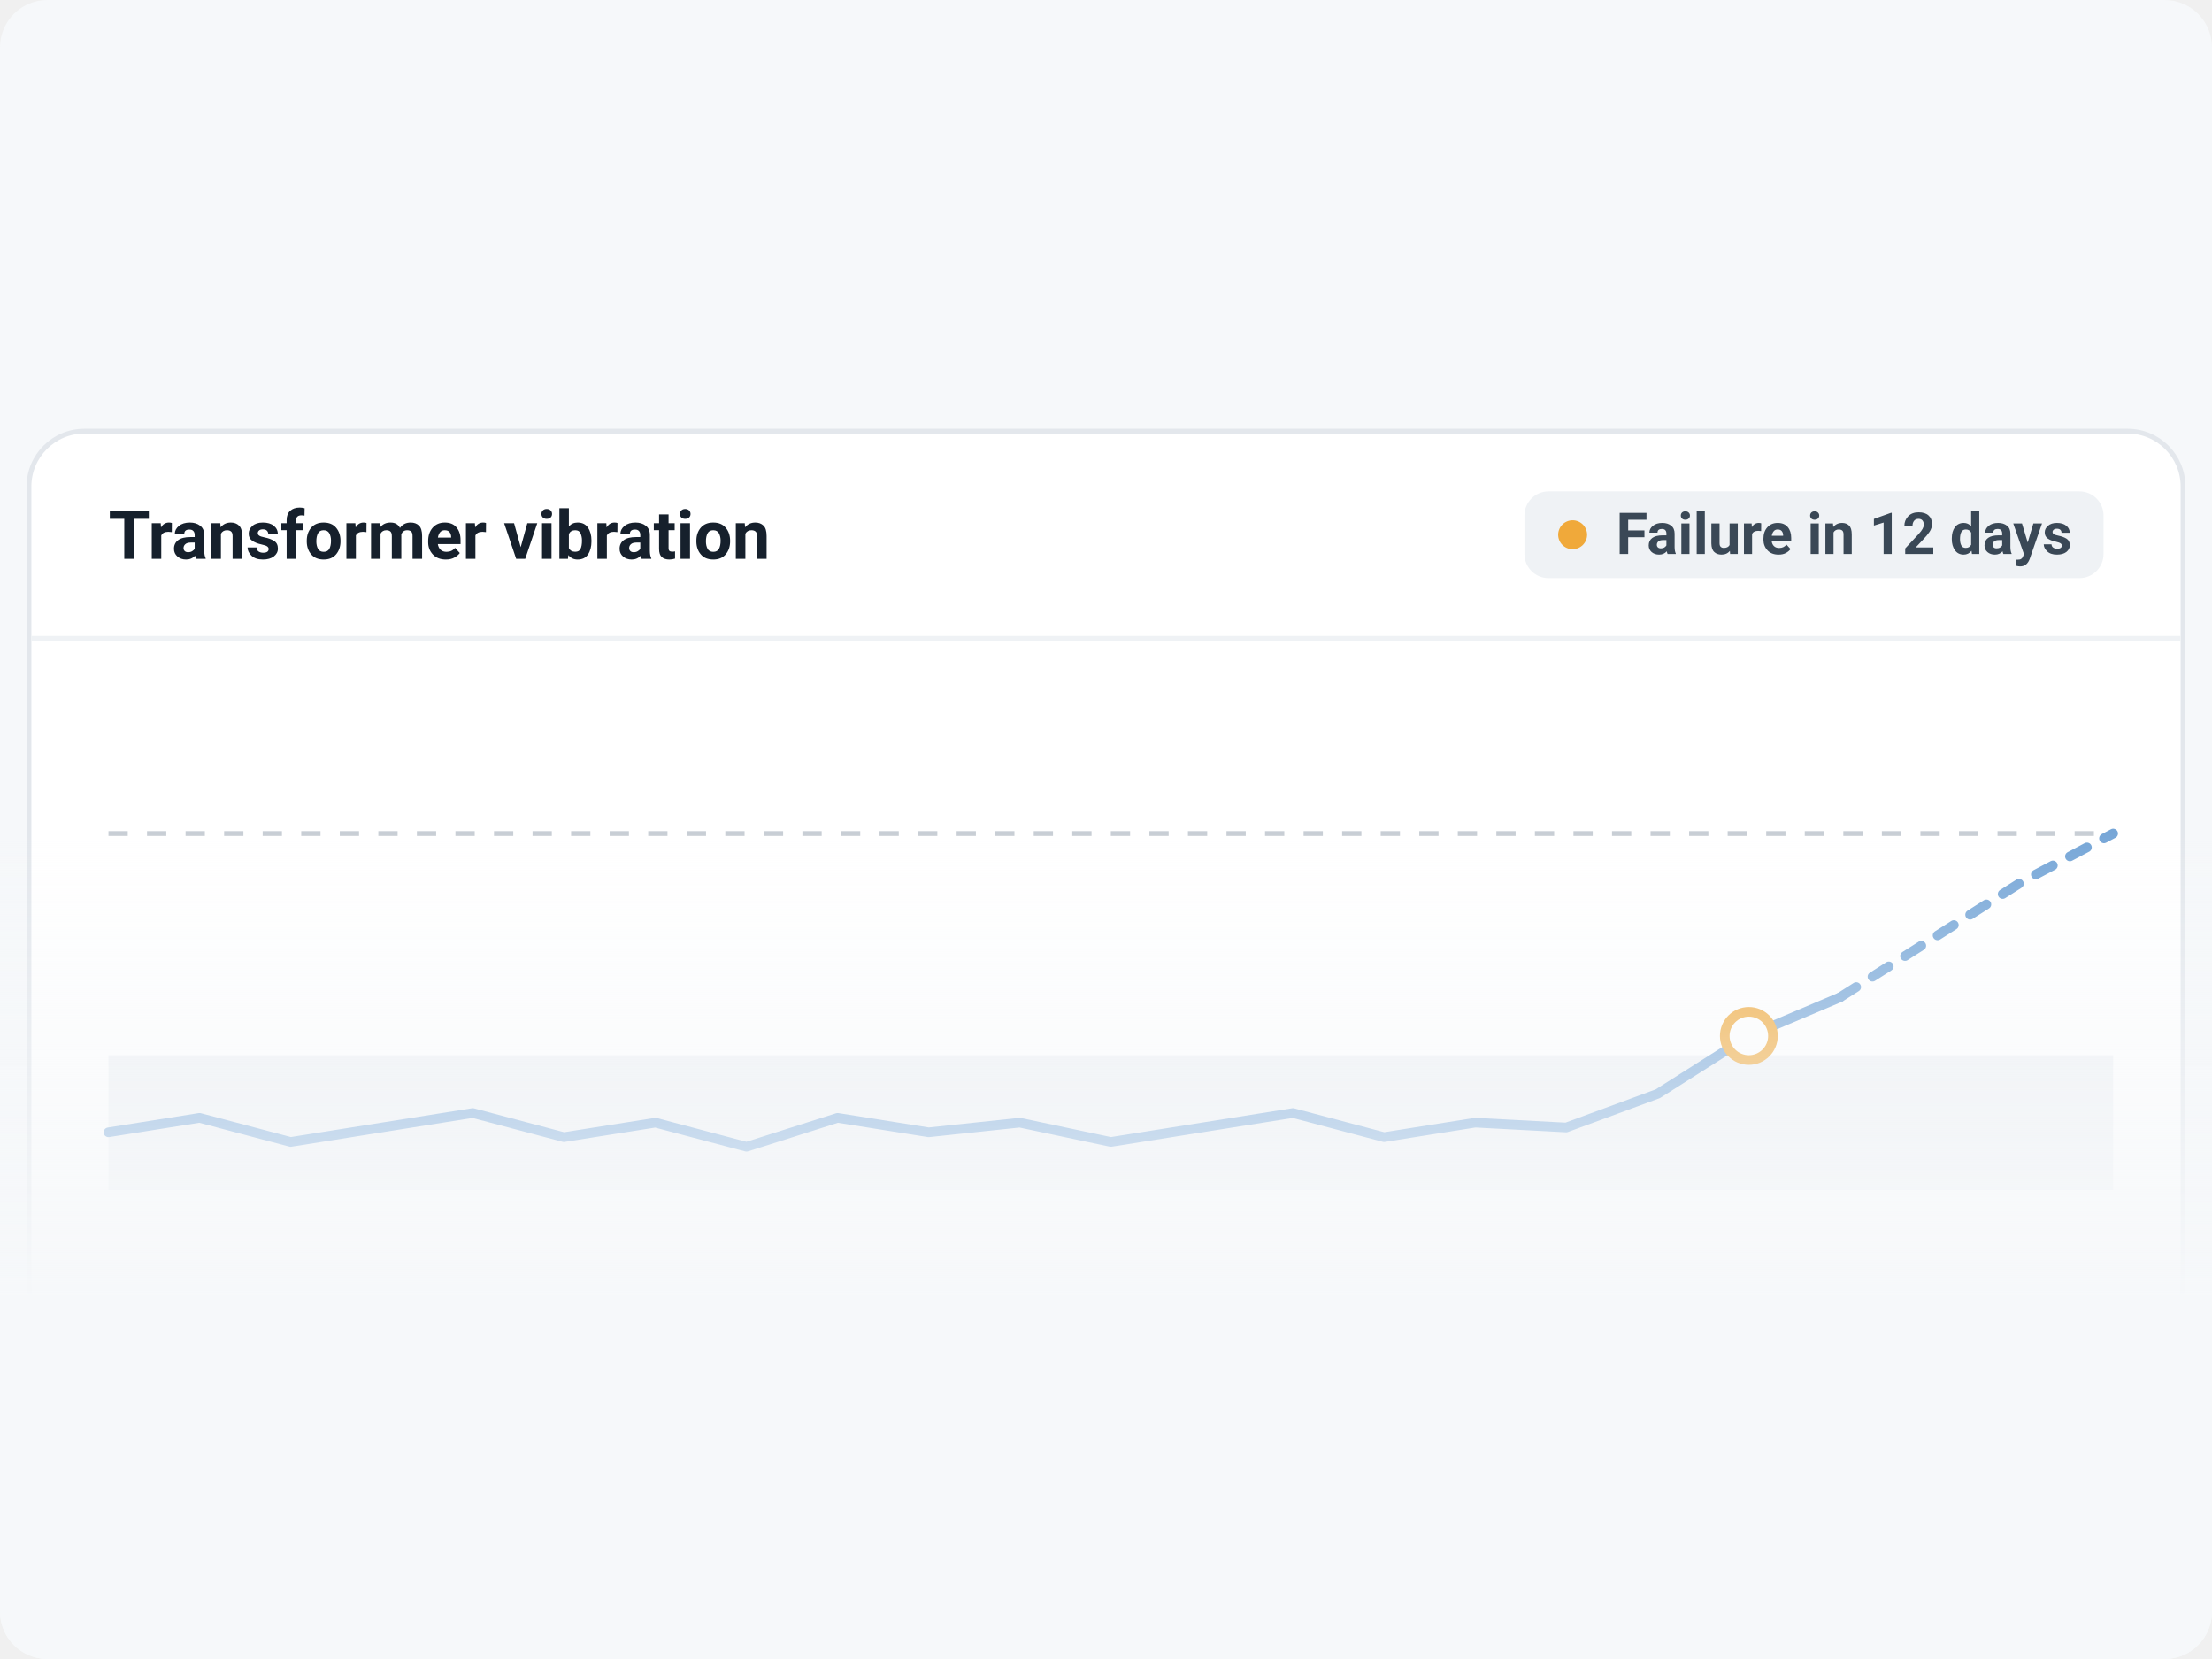
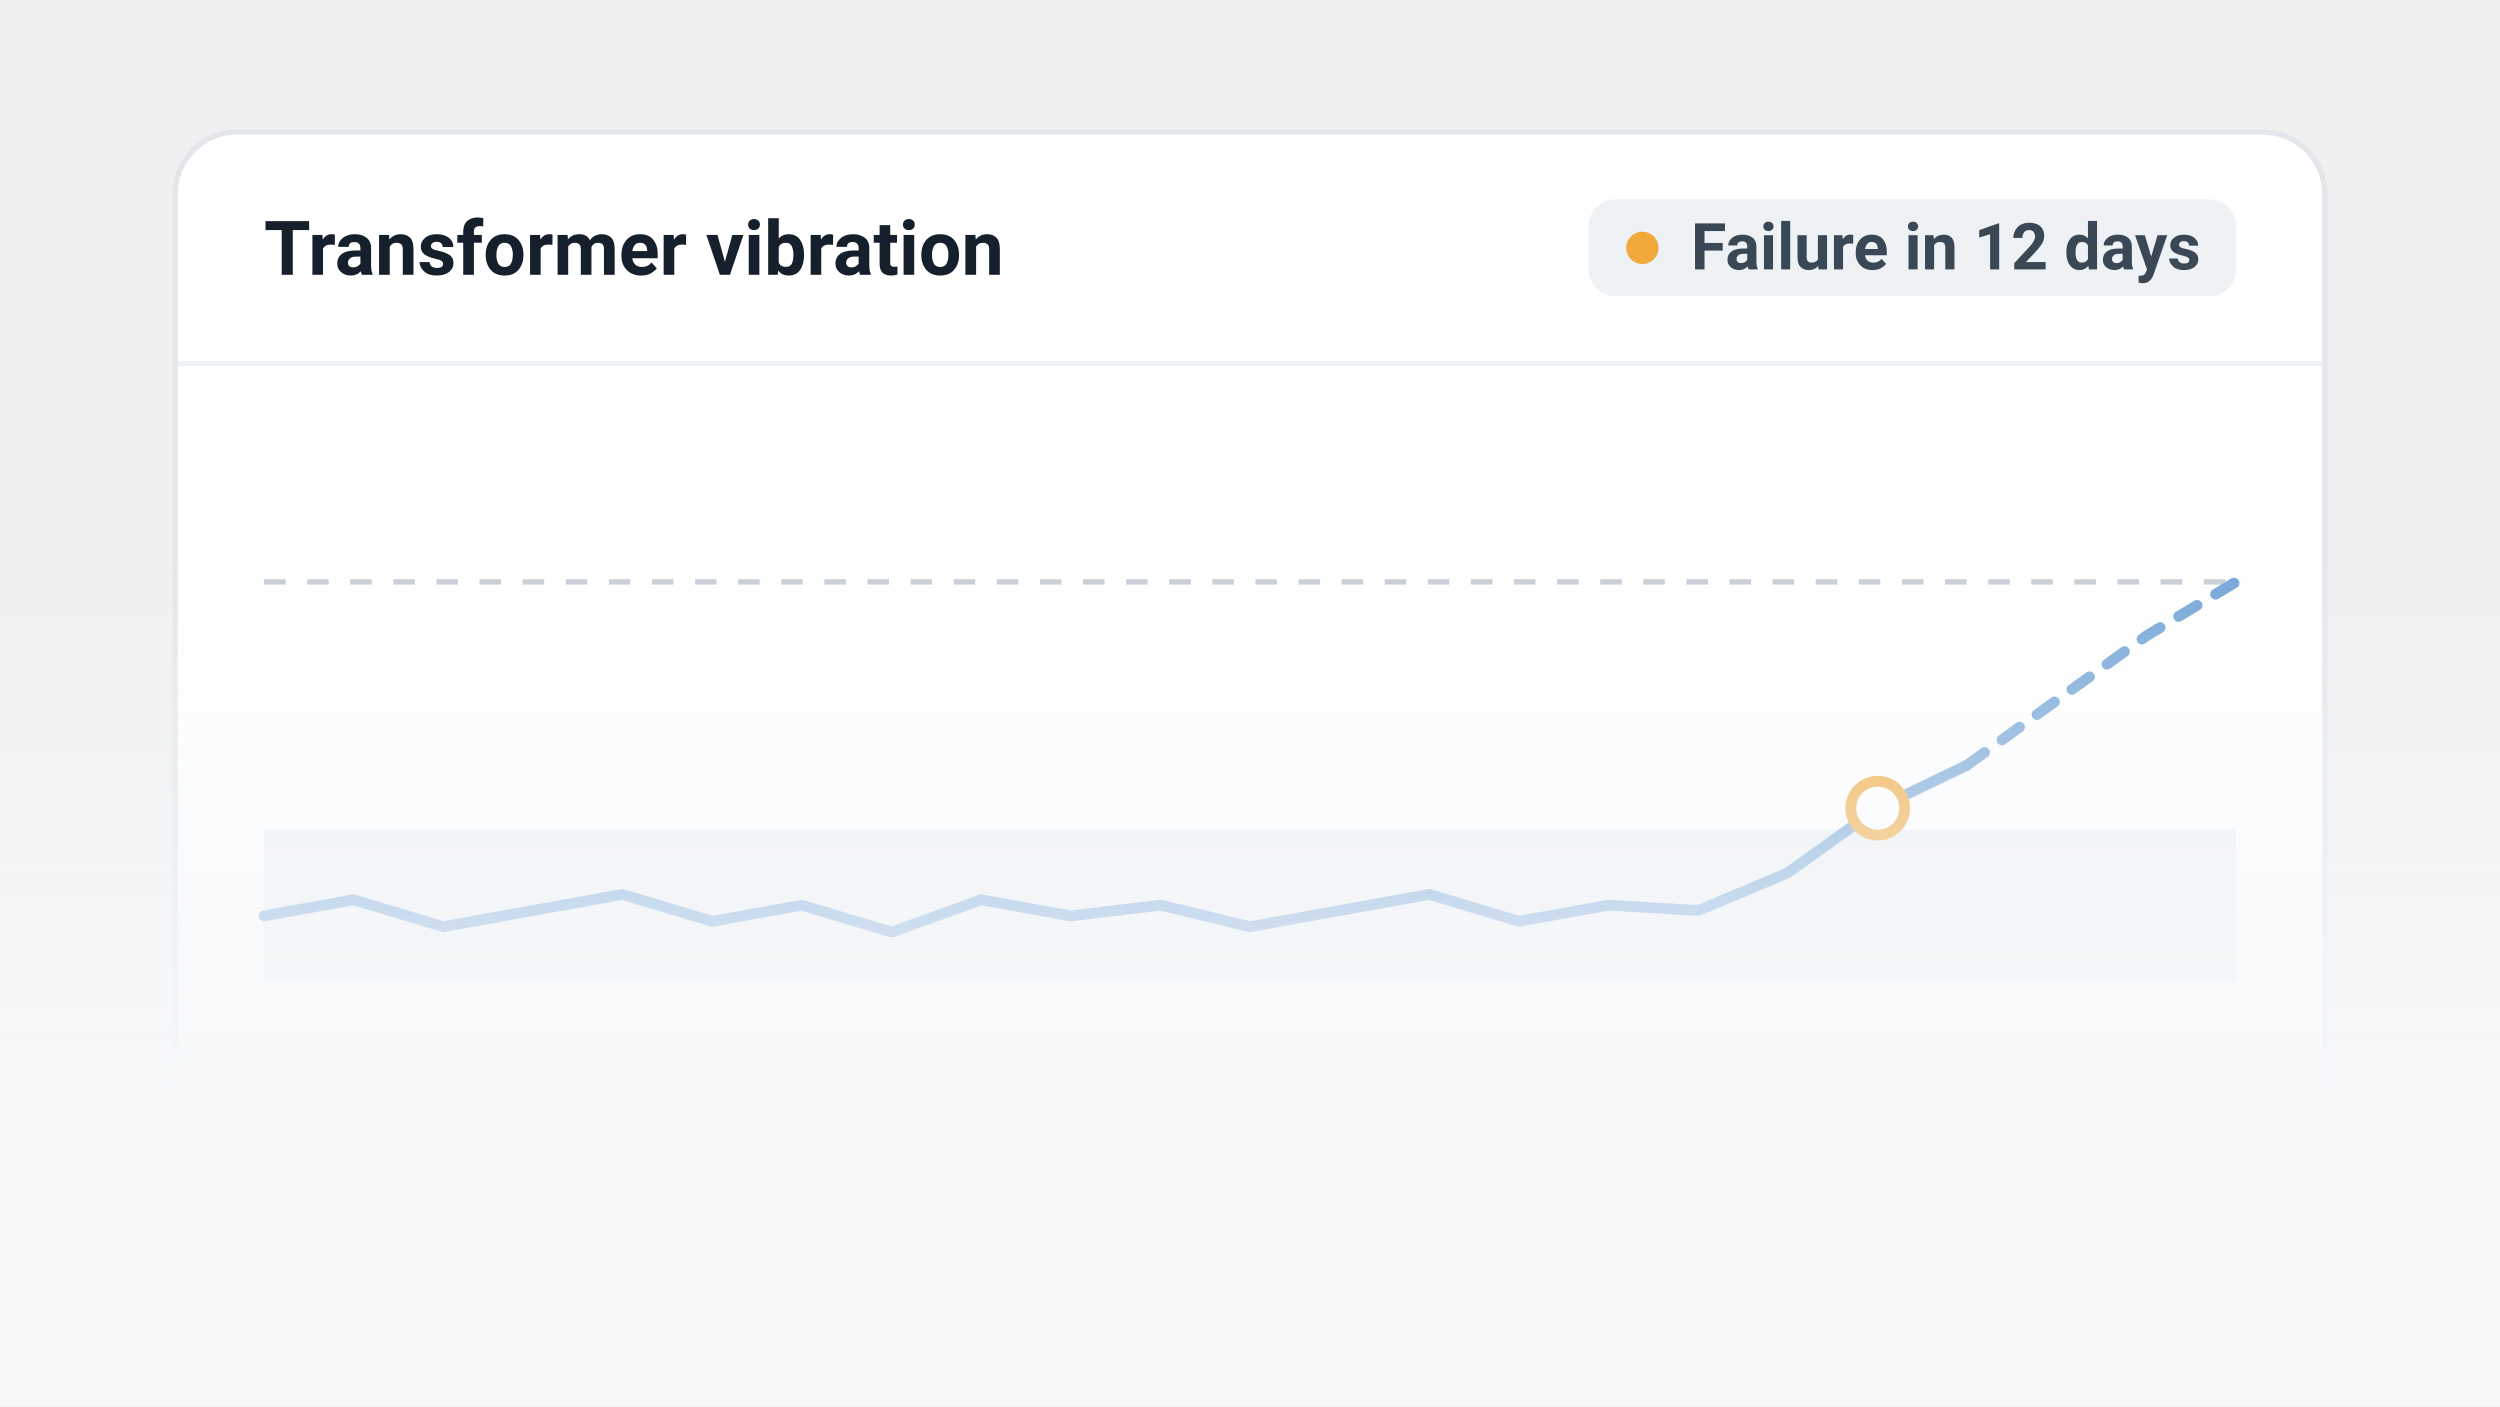
- <svg xmlns="http://www.w3.org/2000/svg" width="560" height="420" viewBox="0 0 560 420" fill="none">
+ <svg xmlns="http://www.w3.org/2000/svg" width="464" height="261" viewBox="0 0 464 261" fill="none">
  <defs>
-     <linearGradient id="fade0" x1="0" y1="210" x2="0" y2="330" gradientUnits="userSpaceOnUse">
+     <linearGradient id="fade0" x1="0" y1="103.5" x2="0" y2="203.1" gradientUnits="userSpaceOnUse">
      <stop offset="0" stop-color="#F6F8FA" stop-opacity="0" />
      <stop offset="0.5" stop-color="#F6F8FA" stop-opacity="0.5" />
      <stop offset="1" stop-color="#F6F8FA" stop-opacity="1" />
    </linearGradient>
    <clipPath id="card">
-       <rect width="560" height="420" rx="12" />
+       <rect width="464" height="261" rx="0" />
    </clipPath>
  </defs>
  <g clip-path="url(#card)">
-     <rect x="0" y="0" width="560" height="420" rx="12" fill="#F6F8FA" />
-     <g transform="translate(0 14.00)">
-       <g transform="translate(-61.60 -45.76) scale(1.22)">
-         <rect x="56.5" y="115.5" width="447" height="188" rx="11.5" fill="#FFFFFF" stroke="#E3E7EC" stroke-width="1" />
-         <line x1="57" y1="158.5" x2="503" y2="158.5" stroke="#EFF2F5" stroke-width="1" />
-         <text x="73" y="142" font-family="Roboto" font-size="14" font-weight="600" fill="#16202C">Transformer vibration</text>
-         <rect x="366.83" y="128" width="120.17" height="18" rx="5" fill="#EFF2F5" />
-         <rect x="373.83" y="134" width="6" height="6" rx="3" fill="#F0A93A" />
-         <text x="385.83" y="141" font-family="Roboto" font-size="12" font-weight="600" fill="#3A4856">Failure in 12 days</text>
-         <g transform="translate(73 175) scale(1 1)">
-           <rect x="0" y="70" width="416" height="28" fill="#EFF2F5" />
-           <line x1="0" y1="24" x2="416" y2="24" stroke-width="1" stroke-dasharray="4 4" fill="#000000" stroke="#C8CED5" />
-           <path d="M0.0 86 L18.9 83 L37.8 88 L56.7 85 L75.6 82 L94.5 87 L113.5 84 L132.4 89 L151.3 83 L170.2 86 L189.1 84 L208.0 88 L226.9 85 L245.8 82 L264.7 87 L283.6 84 L302.5 85 L321.5 78 L340.4 66 L359.3 58" fill="none" stroke-width="2" stroke-linejoin="round" stroke-linecap="round" stroke="#76A6D7" />
-           <path d="M359.3 58 L378.2 46 L397.1 34 L416.0 24" fill="none" stroke-width="2" stroke-dasharray="4 4" stroke-linecap="round" stroke="#76A6D7" />
-           <circle cx="340.4" cy="66" r="5" stroke-width="2" fill="#FFFFFF" stroke="#F0A93A" />
-         </g>
-       </g>
+     <rect x="32.5" y="24.5" width="399" height="188" rx="11.5" fill="#FFFFFF" stroke="#E3E7EC" stroke-width="1" />
+     <line x1="33" y1="67.5" x2="431" y2="67.5" stroke="#EFF2F5" stroke-width="1" />
+     <text x="49" y="51" font-family="Roboto" font-size="14" font-weight="600" fill="#16202C">Transformer vibration</text>
+     <rect x="294.83" y="37" width="120.17" height="18" rx="5" fill="#EFF2F5" />
+     <rect x="301.83" y="43" width="6" height="6" rx="3" fill="#F0A93A" />
+     <text x="313.83" y="50" font-family="Roboto" font-size="12" font-weight="600" fill="#3A4856">Failure in 12 days</text>
+     <g transform="translate(49 84) scale(1 1)">
+       <rect x="0" y="70" width="366" height="28" fill="#EFF2F5" />
+       <line x1="0" y1="24" x2="366" y2="24" stroke="#C8CED5" stroke-width="1" stroke-dasharray="4 4" fill="#000000" />
+       <path d="M0.0 86 L16.6 83 L33.3 88 L49.9 85 L66.5 82 L83.2 87 L99.8 84 L116.5 89 L133.1 83 L149.7 86 L166.4 84 L183.0 88 L199.6 85 L216.3 82 L232.9 87 L249.5 84 L266.2 85 L282.8 78 L299.5 66 L316.1 58" fill="none" stroke="#76A6D7" stroke-width="2" stroke-linejoin="round" stroke-linecap="round" />
+       <path d="M316.1 58 L332.7 46 L349.4 34 L366 24" fill="none" stroke="#76A6D7" stroke-width="2" stroke-dasharray="4 4" stroke-linecap="round" />
+       <circle cx="299.5" cy="66" r="5" fill="#FFFFFF" stroke="#F0A93A" stroke-width="2" />
    </g>
-     <rect x="0" y="210" width="560" height="210" fill="url(#fade0)" />
+     <rect x="0" y="103.5" width="464" height="157.5" fill="url(#fade0)" />
  </g>
</svg>
